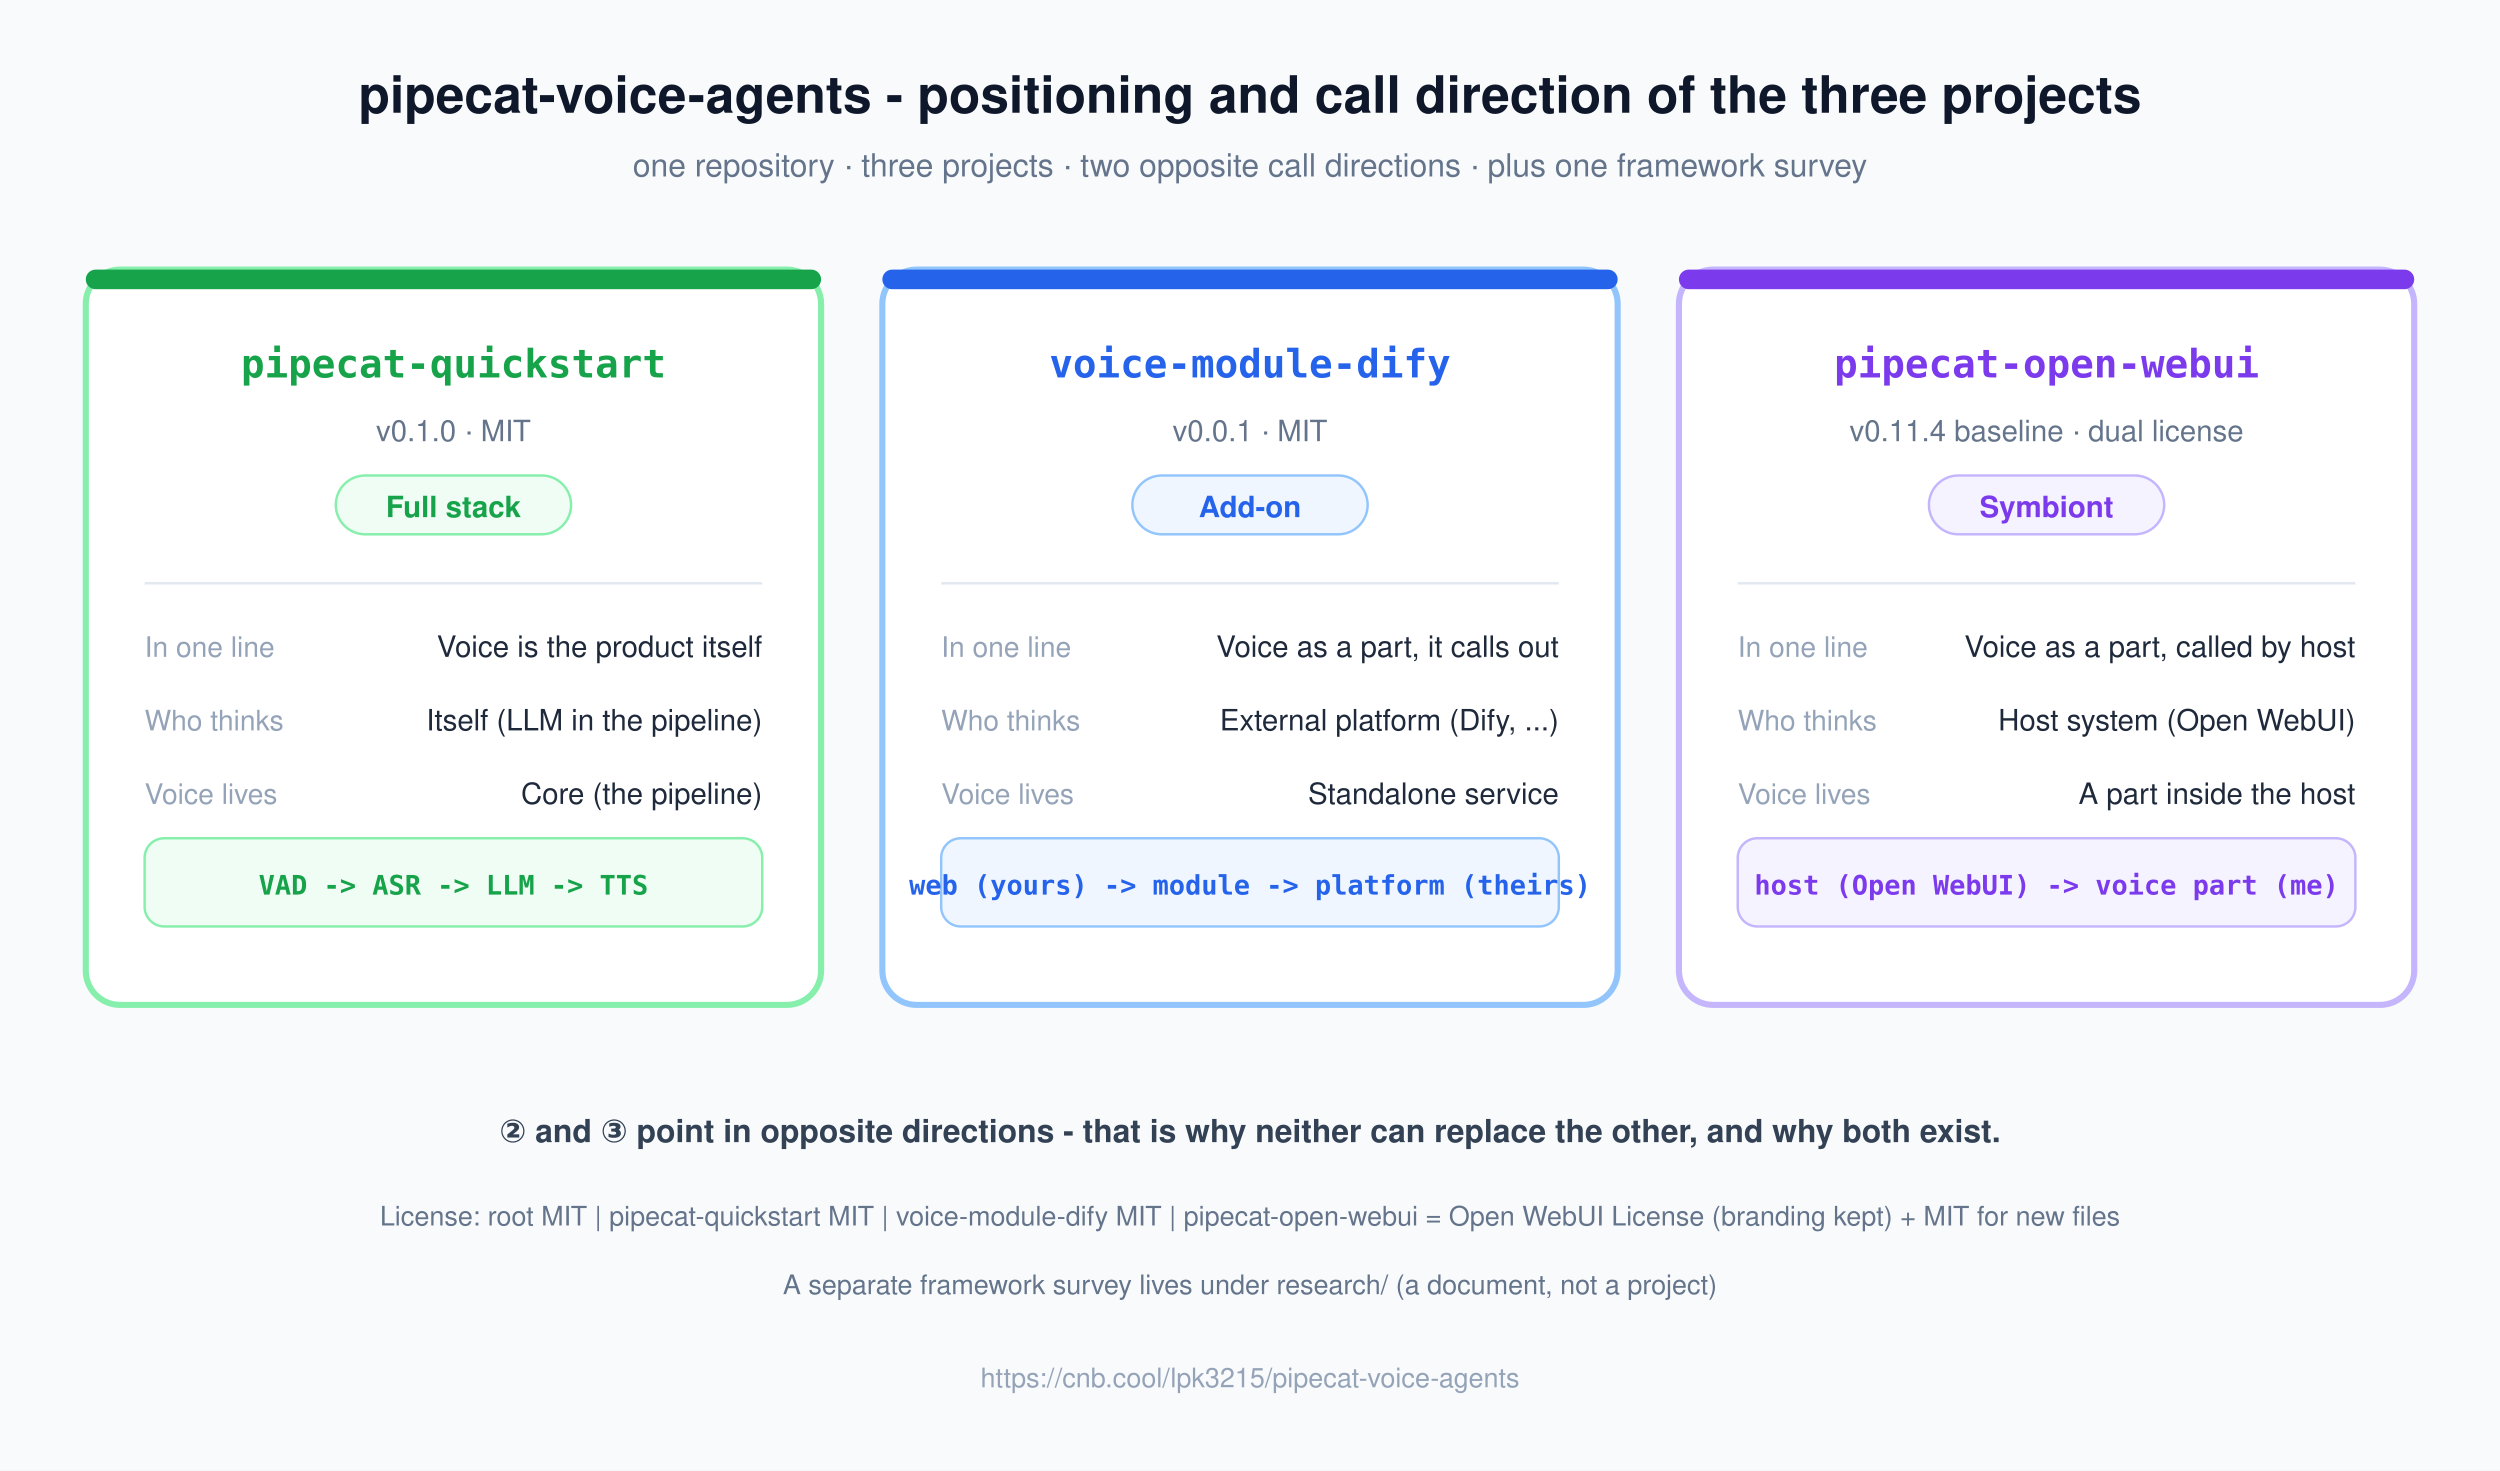
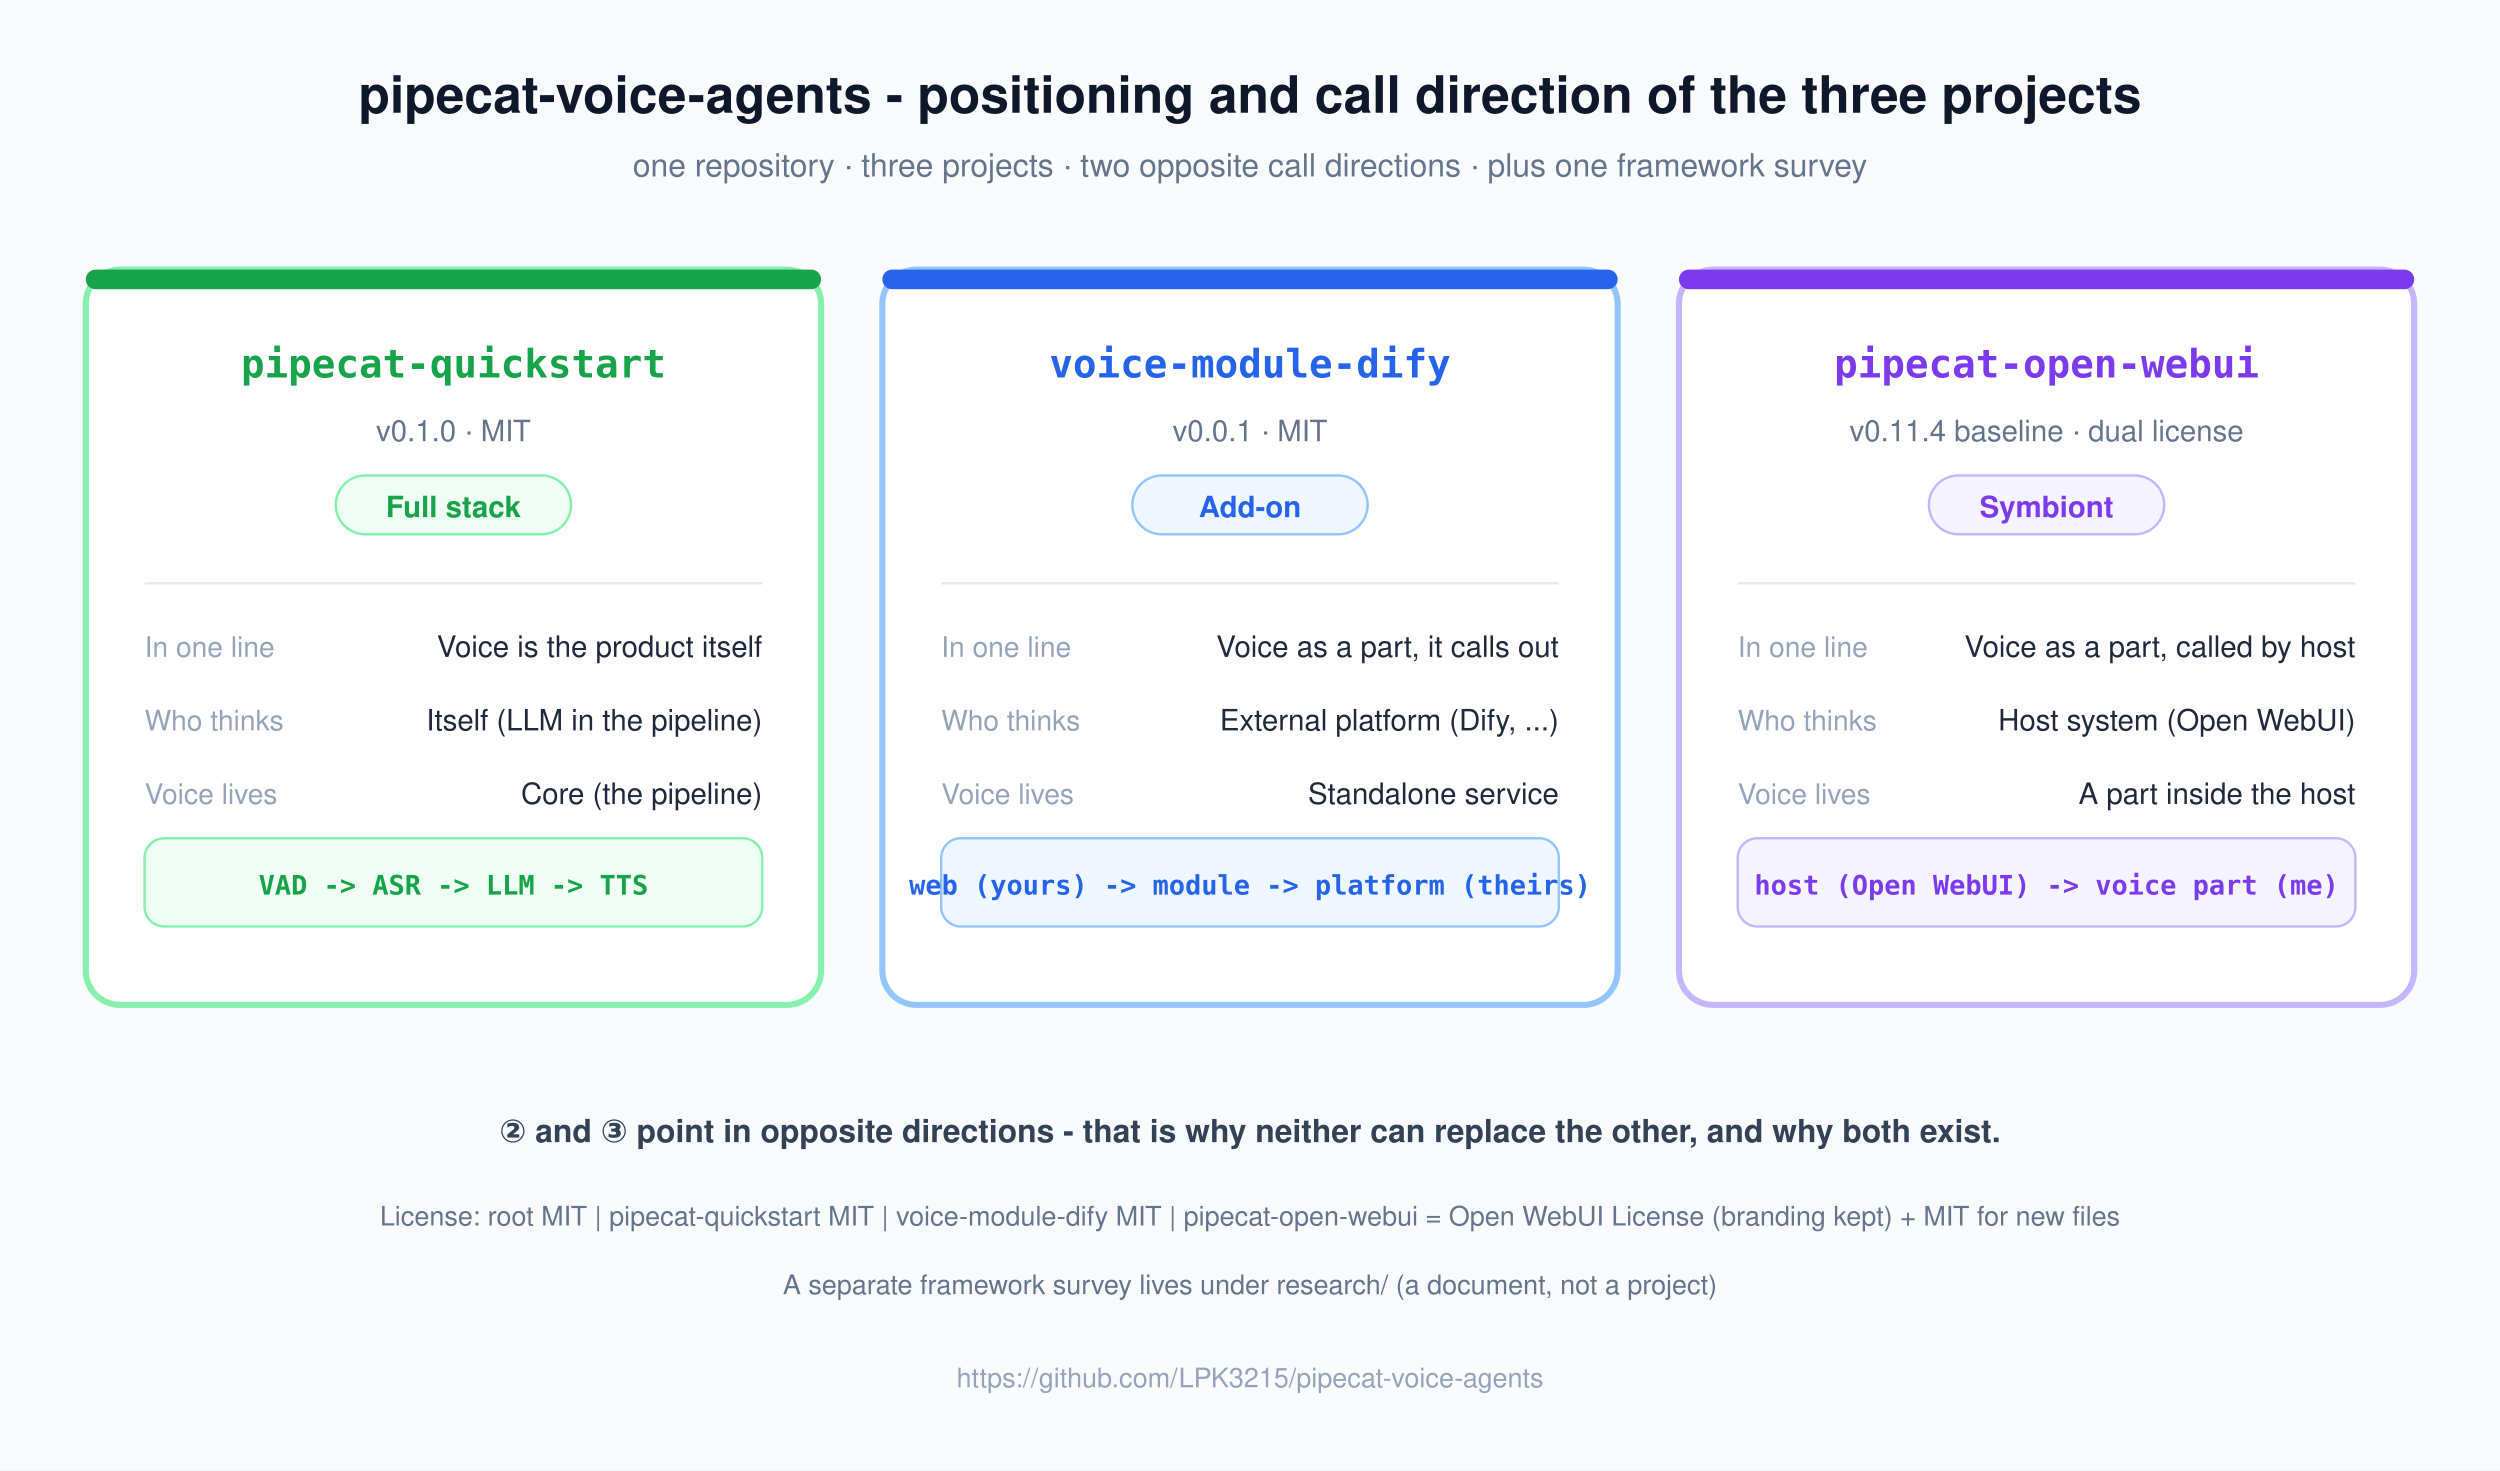
<svg xmlns="http://www.w3.org/2000/svg" width="1020" height="600" viewBox="0 0 1020 600" font-family="Segoe UI, Helvetica, Arial, sans-serif">
  <rect width="1020" height="600" fill="#f8fafc" />
  <text x="510" y="46" text-anchor="middle" font-size="21" font-weight="700" fill="#0f172a">pipecat-voice-agents - positioning and call direction of the three projects</text>
  <text x="510" y="72" text-anchor="middle" font-size="13" fill="#64748b">one repository · three projects · two opposite call directions · plus one framework survey</text>
  <rect x="35" y="110" width="300" height="300" rx="14" fill="#ffffff" stroke="#86efac" stroke-width="2.5" />
  <rect x="35" y="110" width="300" height="8" rx="4" fill="#16a34a" />
  <text x="185" y="154" text-anchor="middle" font-size="16" font-weight="700" fill="#16a34a" font-family="ui-monospace, Menlo, Consolas, monospace">pipecat-quickstart</text>
  <text x="185" y="180" text-anchor="middle" font-size="12" fill="#64748b">v0.1.0 · MIT</text>
  <rect x="137" y="194" width="96" height="24" rx="12" fill="#f0fdf4" stroke="#86efac" />
  <text x="185" y="211" text-anchor="middle" font-size="12" font-weight="600" fill="#16a34a">Full stack</text>
  <line x1="59" y1="238" x2="311" y2="238" stroke="#e2e8f0" stroke-width="1" />
  <text x="59" y="268" font-size="11.5" fill="#94a3b8">In one line</text>
  <text x="311" y="268" text-anchor="end" font-size="12" fill="#1e293b">Voice is the product itself</text>
  <text x="59" y="298" font-size="11.5" fill="#94a3b8">Who thinks</text>
  <text x="311" y="298" text-anchor="end" font-size="12" fill="#1e293b">Itself (LLM in the pipeline)</text>
  <text x="59" y="328" font-size="11.5" fill="#94a3b8">Voice lives</text>
  <text x="311" y="328" text-anchor="end" font-size="12" fill="#1e293b">Core (the pipeline)</text>
  <text x="59" y="358" font-size="11.5" fill="#94a3b8">Direction</text>
  <text x="311" y="358" text-anchor="end" font-size="12" fill="#1e293b">- (self-contained)</text>
  <rect x="59" y="342" width="252" height="36" rx="8" fill="#f0fdf4" stroke="#86efac" />
  <text x="185" y="365" text-anchor="middle" font-size="11" font-weight="600" fill="#16a34a" font-family="ui-monospace, Menlo, Consolas, monospace">VAD -&gt; ASR -&gt; LLM -&gt; TTS</text>
  <rect x="360" y="110" width="300" height="300" rx="14" fill="#ffffff" stroke="#93c5fd" stroke-width="2.5" />
  <rect x="360" y="110" width="300" height="8" rx="4" fill="#2563eb" />
  <text x="510" y="154" text-anchor="middle" font-size="16" font-weight="700" fill="#2563eb" font-family="ui-monospace, Menlo, Consolas, monospace">voice-module-dify</text>
  <text x="510" y="180" text-anchor="middle" font-size="12" fill="#64748b">v0.0.1 · MIT</text>
  <rect x="462" y="194" width="96" height="24" rx="12" fill="#eff6ff" stroke="#93c5fd" />
  <text x="510" y="211" text-anchor="middle" font-size="12" font-weight="600" fill="#2563eb">Add-on</text>
  <line x1="384" y1="238" x2="636" y2="238" stroke="#e2e8f0" stroke-width="1" />
  <text x="384" y="268" font-size="11.5" fill="#94a3b8">In one line</text>
  <text x="636" y="268" text-anchor="end" font-size="12" fill="#1e293b">Voice as a part, it calls out</text>
  <text x="384" y="298" font-size="11.5" fill="#94a3b8">Who thinks</text>
  <text x="636" y="298" text-anchor="end" font-size="12" fill="#1e293b">External platform (Dify, ...)</text>
  <text x="384" y="328" font-size="11.5" fill="#94a3b8">Voice lives</text>
  <text x="636" y="328" text-anchor="end" font-size="12" fill="#1e293b">Standalone service</text>
  <text x="384" y="358" font-size="11.5" fill="#94a3b8">Direction</text>
  <text x="636" y="358" text-anchor="end" font-size="12" fill="#1e293b">me -&gt; platform</text>
  <rect x="384" y="342" width="252" height="36" rx="8" fill="#eff6ff" stroke="#93c5fd" />
  <text x="510" y="365" text-anchor="middle" font-size="11" font-weight="600" fill="#2563eb" font-family="ui-monospace, Menlo, Consolas, monospace">web (yours) -&gt; module -&gt; platform (theirs)</text>
  <rect x="685" y="110" width="300" height="300" rx="14" fill="#ffffff" stroke="#c4b5fd" stroke-width="2.5" />
  <rect x="685" y="110" width="300" height="8" rx="4" fill="#7c3aed" />
  <text x="835" y="154" text-anchor="middle" font-size="16" font-weight="700" fill="#7c3aed" font-family="ui-monospace, Menlo, Consolas, monospace">pipecat-open-webui</text>
  <text x="835" y="180" text-anchor="middle" font-size="12" fill="#64748b">v0.11.4 baseline · dual license</text>
  <rect x="787" y="194" width="96" height="24" rx="12" fill="#f5f3ff" stroke="#c4b5fd" />
  <text x="835" y="211" text-anchor="middle" font-size="12" font-weight="600" fill="#7c3aed">Symbiont</text>
  <line x1="709" y1="238" x2="961" y2="238" stroke="#e2e8f0" stroke-width="1" />
  <text x="709" y="268" font-size="11.5" fill="#94a3b8">In one line</text>
  <text x="961" y="268" text-anchor="end" font-size="12" fill="#1e293b">Voice as a part, called by host</text>
  <text x="709" y="298" font-size="11.5" fill="#94a3b8">Who thinks</text>
  <text x="961" y="298" text-anchor="end" font-size="12" fill="#1e293b">Host system (Open WebUI)</text>
  <text x="709" y="328" font-size="11.5" fill="#94a3b8">Voice lives</text>
  <text x="961" y="328" text-anchor="end" font-size="12" fill="#1e293b">A part inside the host</text>
  <text x="709" y="358" font-size="11.5" fill="#94a3b8">Direction</text>
  <text x="961" y="358" text-anchor="end" font-size="12" fill="#1e293b">host -&gt; me</text>
  <rect x="709" y="342" width="252" height="36" rx="8" fill="#f5f3ff" stroke="#c4b5fd" />
  <text x="835" y="365" text-anchor="middle" font-size="11" font-weight="600" fill="#7c3aed" font-family="ui-monospace, Menlo, Consolas, monospace">host (Open WebUI) -&gt; voice part (me)</text>
  <text x="510" y="466" text-anchor="middle" font-size="13" font-weight="600" fill="#334155">② and ③ point in opposite directions - that is why neither can replace the other, and why both exist.</text>
  <text x="510" y="500" text-anchor="middle" font-size="11" fill="#64748b">License: root MIT | pipecat-quickstart MIT | voice-module-dify MIT | pipecat-open-webui = Open WebUI License (branding kept) + MIT for new files</text>
  <text x="510" y="528" text-anchor="middle" font-size="11" fill="#64748b">A separate framework survey lives under research/ (a document, not a project)</text>
-   <text x="510" y="566" text-anchor="middle" font-size="11" fill="#94a3b8">https://cnb.cool/lpk3215/pipecat-voice-agents</text>
+   <text x="510" y="566" text-anchor="middle" font-size="11" fill="#94a3b8">https://github.com/LPK3215/pipecat-voice-agents</text>
</svg>
